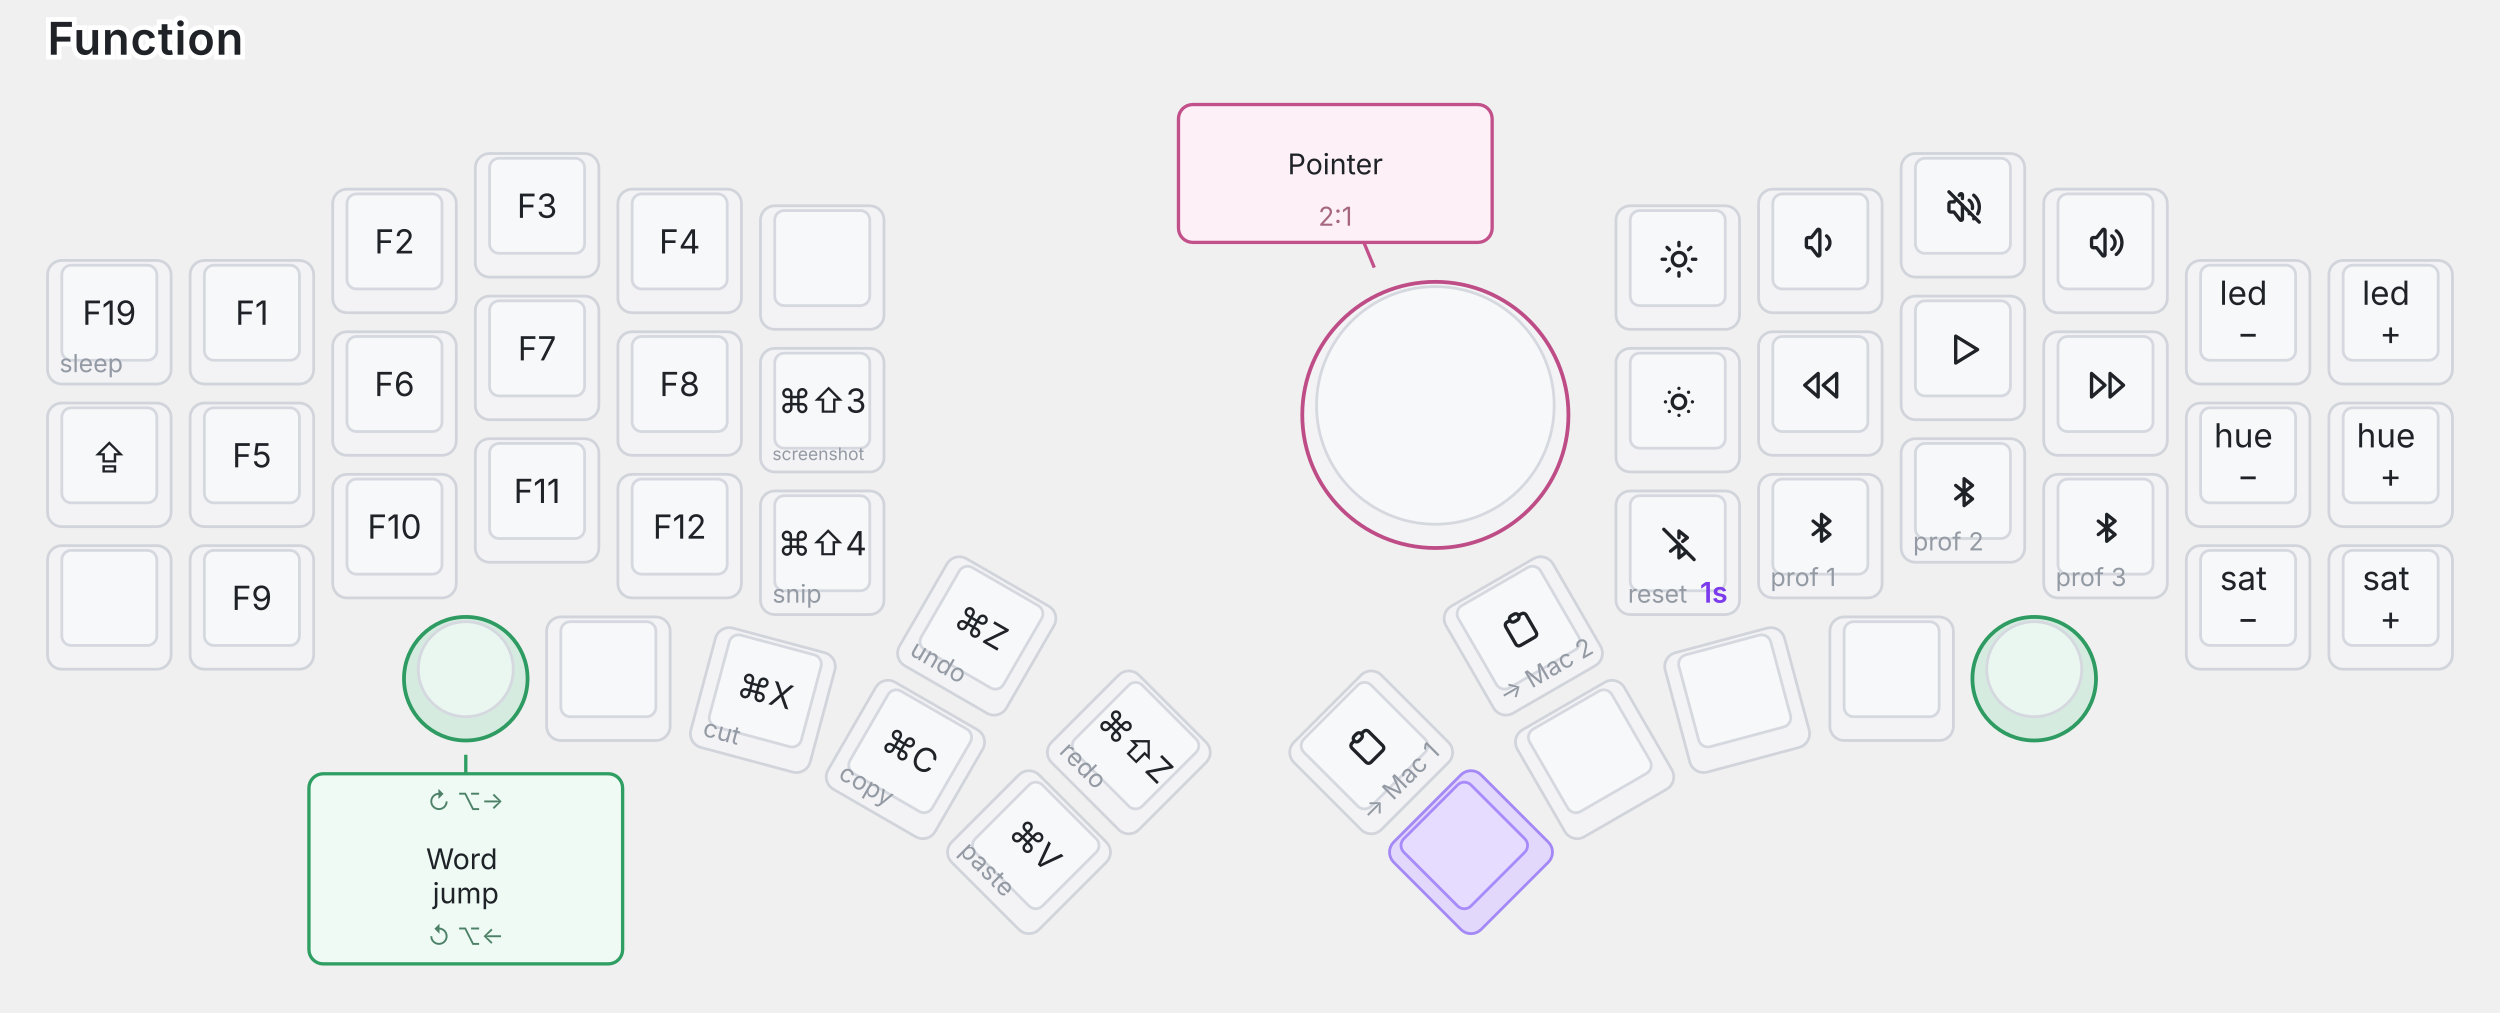
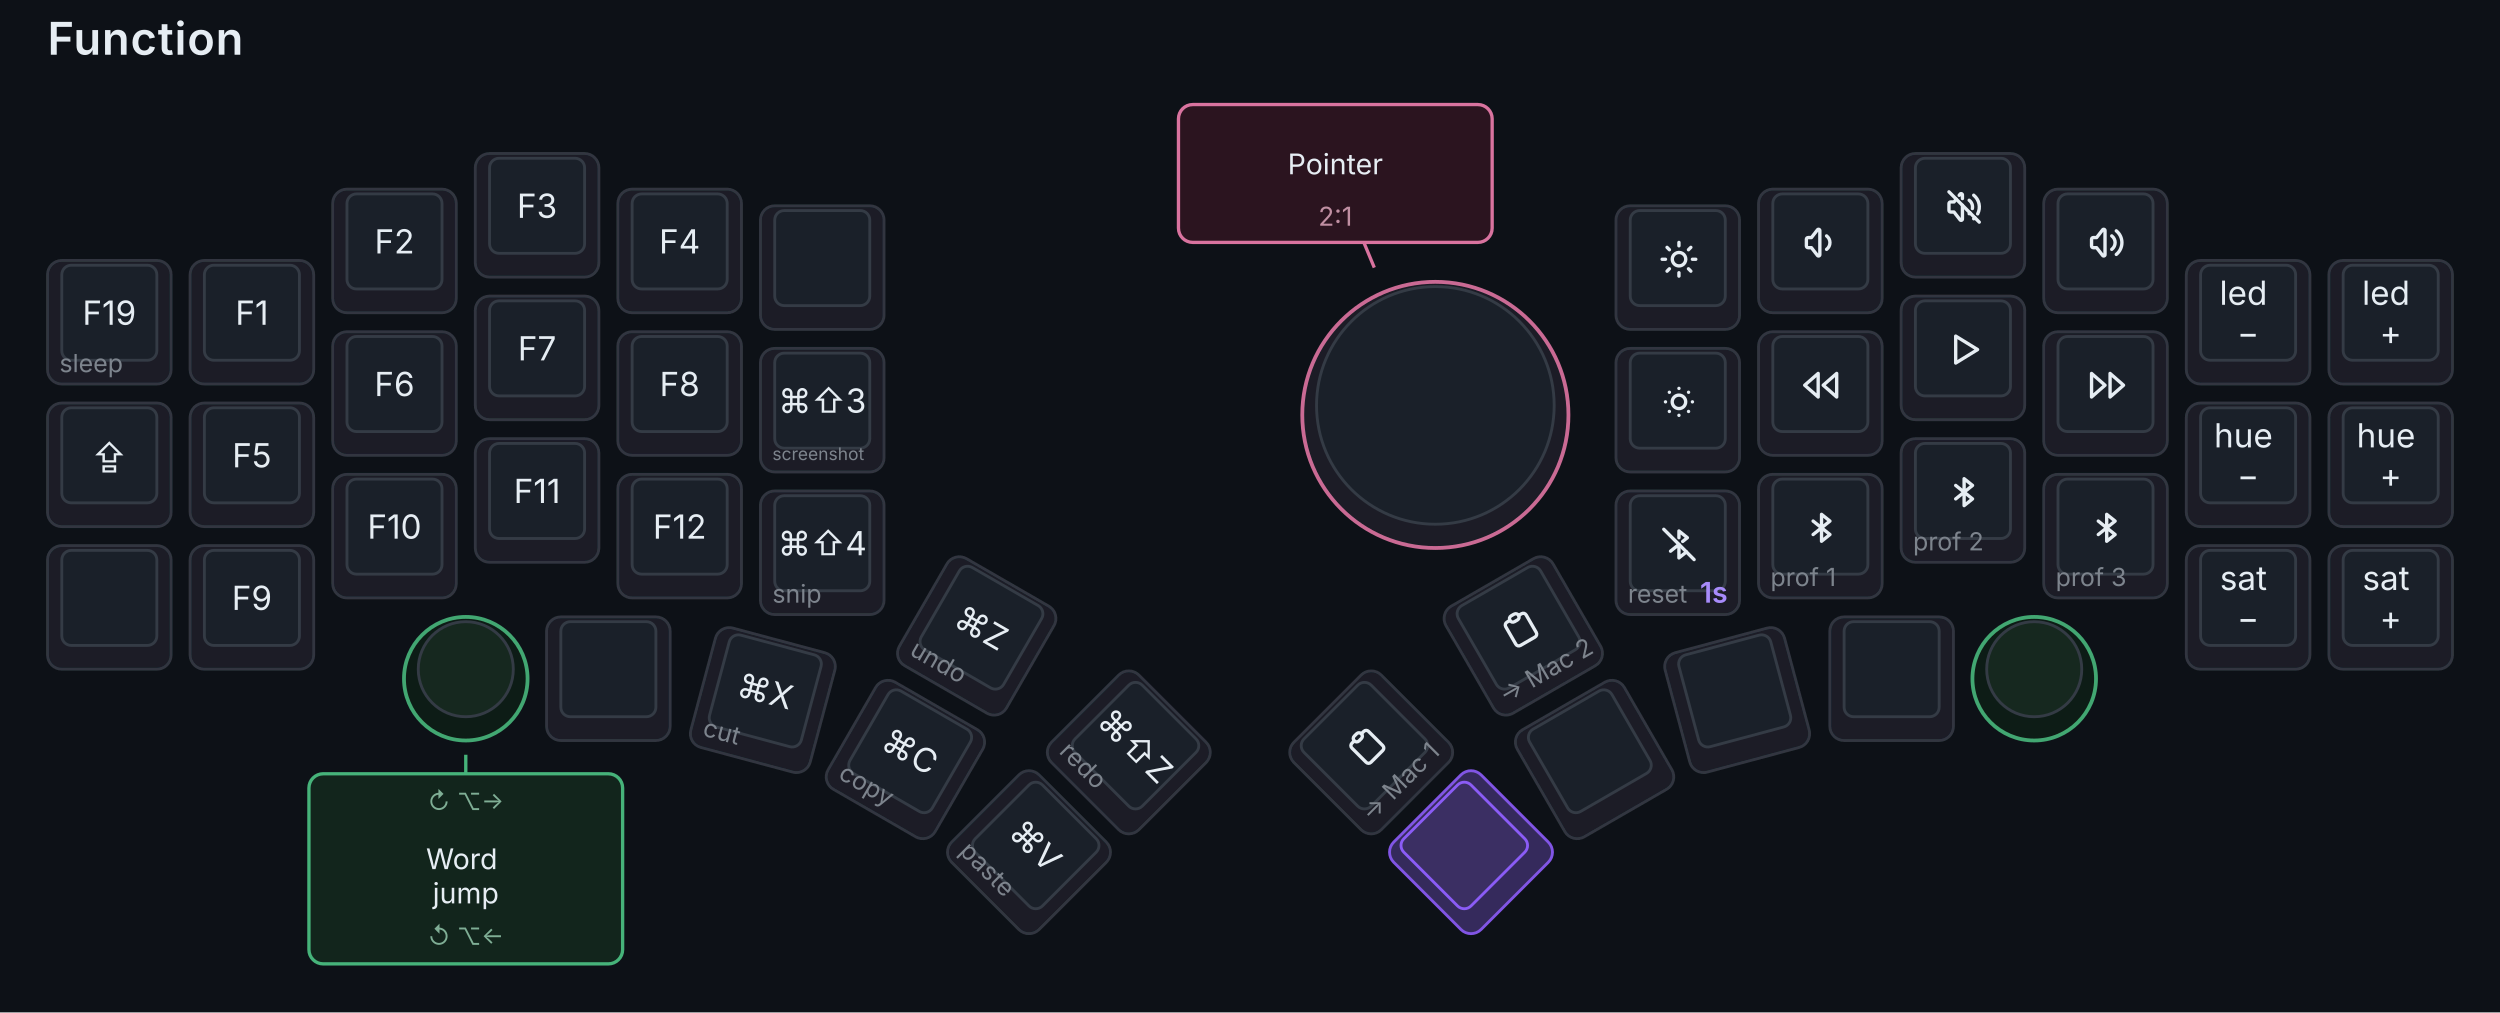
<svg xmlns="http://www.w3.org/2000/svg" width="1052" height="426" viewBox="0 0 1052 426" class="keymap">
  <defs />/* end glyphs */
<style>/* inherit to force styles through use tags */
svg path {
    fill: inherit;
}

/* font and background color specifications */
svg.keymap {
    font-family: SFMono-Regular,Consolas,Liberation Mono,Menlo,monospace;
    font-size: 14px;
    font-kerning: normal;
    text-rendering: optimizeLegibility;
    fill: #24292e;
}

/* default key styling */
rect.key {
    fill: #f6f8fa;
}

rect.key, rect.combo {
    stroke: #c9cccf;
    stroke-width: 1;
}

/* default key side styling, only used is draw_key_sides is set */
rect.side {
    filter: brightness(90%);
}

/* color accent for combo boxes */
rect.combo, rect.combo-separate {
    fill: #cdf;
}

/* color accent for held keys */
rect.held, rect.combo.held {
    fill: #fdd;
}

/* color accent for ghost (optional) keys */
rect.ghost, rect.combo.ghost {
    stroke-dasharray: 4, 4;
    stroke-width: 2;
}

text {
    text-anchor: middle;
    dominant-baseline: middle;
}

/* styling for layer labels */
text.label {
    font-weight: bold;
    text-anchor: start;
    stroke: white;
    stroke-width: 4;
    paint-order: stroke;
}

/* styling for optional footer */
text.footer {
    text-anchor: end;
    dominant-baseline: auto;
    stroke: white;
    stroke-width: 4;
    paint-order: stroke;
}

/* styling for combo tap, and key non-tap label text */
text.combo, text.hold, text.shifted, text.left, text.right, text.tl, text.tr, text.bl, text.br {
    font-size: 11px;
}

text.hold, text.bl, text.br {
    text-anchor: middle;
    dominant-baseline: auto;
}

text.shifted, text.tl, text.tr {
    text-anchor: middle;
    dominant-baseline: hanging;
}

text.left, text.tl, text.bl {
    text-anchor: start;
}

text.right, text.tr, text.br {
    text-anchor: end;
}

text.layer-activator {
    text-decoration: underline;
}

/* styling for hold/shifted label text in combo box */
text.combo.hold, text.combo.shifted, text.combo.left, text.combo.right {
    font-size: 8px;
}

/* lighter symbol for transparent keys */
text.trans {
    fill: #7b7e81;
}

/* styling for combo dendrons */
path.combo {
    stroke-width: 1;
    stroke: gray;
    fill: none;
}

/* Start Tabler Icons Cleanup */
/* cannot use height/width with glyphs */
.icon-tabler &gt; path {
    fill: inherit;
    stroke: inherit;
    stroke-width: 2;
}
/* hide tabler's default box */
.icon-tabler &gt; path[stroke="none"][fill="none"] {
    visibility: hidden;
}
/* End Tabler Icons Cleanup */

- @media (prefers-color-scheme: dark) {
svg.keymap { fill: #d1d6db; }
rect.key { fill: #3f4750; }
rect.key, rect.combo { stroke: #60666c; }
rect.combo, rect.combo-separate { fill: #1f3d7a; }
rect.held, rect.combo.held { fill: #854747; }
text.label, text.footer { stroke: black; }
text.trans { fill: #7e8184; }
path.combo { stroke: #7f7f7f; }

- }
svg.keymap {
  font-family: -apple-system, "SF Pro Text", "Segoe UI", Inter, Helvetica, Arial, sans-serif;
  font-size: 14px;
-   background-color: #ffffff;
-   fill: #1f2328;
-   color: #1f2328;  /* icon glyphs stroke with currentColor */
- }
- rect.key { fill: #f7f8fa; }
- rect.key, rect.combo { stroke: #d5d9df; stroke-width: 1.2; }
- rect.side { filter: brightness(96%); }
+   background-color: #0d1117;
+   fill: #e6edf3;
+   color: #e6edf3;  /* icon glyphs stroke with currentColor */
+ }
+ rect.backdrop { fill: #0d1117; }
+ rect.key { fill: #1a2029; }
+ rect.key, rect.combo { stroke: #343b45; stroke-width: 1.2; }
+ rect.side { filter: brightness(85%); }
/* thumb/layer keys that activate the drawn layer */
- rect.held, rect.combo.held { fill: #e6dcff; stroke: #a78bfa; }
+ rect.held, rect.combo.held { fill: #3b2f63; stroke: #8b5cf6; }
/* combos: one outline around the whole group of keys that triggers them,
   and a legend saying what it does over the keystroke it sends */
- path.combo-outline { stroke: #d99a07; stroke-width: 1.4; fill: none; }
- rect.combo { fill: #fdf6e3; stroke: #d99a07; stroke-width: 1.4; }
+ path.combo-outline { stroke: #e0a82e; stroke-width: 1.4; fill: none; }
+ rect.combo { fill: #2a2312; stroke: #e0a82e; stroke-width: 1.4; }
text.combo.tap { font-size: 12px; transform: translateY(-4px); }
- text.combo.hold { font-size: 11px; fill: #9a8347; transform: translateY(-5px); }
- path.combo-leader { stroke: #d99a07; stroke-width: 1.4; fill: none; }
+ text.combo.hold { font-size: 11px; fill: #b8a468; transform: translateY(-5px); }
+ path.combo-leader { stroke: #e0a82e; stroke-width: 1.4; fill: none; }
/* knobs get the same treatment as combos, in green */
- .knob rect.combo { fill: #eefaf3; stroke: #2f9e63; }
- path.combo-leader.knob { stroke: #2f9e63; }
+ .knob rect.combo { fill: #12251c; stroke: #46b37a; }
+ path.combo-leader.knob { stroke: #46b37a; }
/* the knob card is taller than combo_h, which is what positions these,
   so each line is pushed back out to its own edge */
- .knob text.combo.shifted { fill: #4c8168; font-size: 10px; transform: translateY(-5px); }
- .knob text.combo.hold { fill: #4c8168; font-size: 10px; font-weight: 400; transform: translateY(5px); }
+ .knob text.combo.shifted { fill: #7fae95; font-size: 10px; transform: translateY(-5px); }
+ .knob text.combo.hold { fill: #7fae95; font-size: 10px; font-weight: 400; transform: translateY(5px); }
.knob text.combo.tap { transform: translateY(3px); }
/* what a key does on hold, in the bottom-right corner ... */
- text.br { fill: #7c3aed; font-weight: 600; font-size: 12px; transform: translate(-3px, -3px); }
+ text.br { fill: #a78bfa; font-weight: 600; font-size: 12px; transform: translate(-3px, -3px); }
/* ... and what it is for, bottom-left */
- text.bl { fill: #939aa3; font-size: 10.5px; transform: translate(3px, -3px); }
+ text.bl { fill: #7d848d; font-size: 10.5px; transform: translate(3px, -3px); }
/* rotary encoders: round the keycap into a knob, and pull the clockwise /
   counter-clockwise legends off its edge */
- rect.encoder { rx: 50%; ry: 50%; fill: #e9f7f0; }
- rect.encoder.side { stroke: #2f9e63; stroke-width: 1.6; fill: #d9efe4; }
+ rect.encoder { rx: 50%; ry: 50%; fill: #16281f; }
+ rect.encoder.side { stroke: #46b37a; stroke-width: 1.6; fill: #101c15; }
/* the Cirque trackpad: not a key, drawn as its own round pad */
rect.trackpad { rx: 50%; ry: 50%; }
- rect.trackpad.side { stroke: #c2508a; stroke-width: 1.6; }
- .pad rect.combo { fill: #fdf0f6; stroke: #c2508a; }
- path.combo-leader.pad { stroke: #c2508a; }
- .pad text.combo.hold { fill: #a4677f; font-weight: 400; }
+ rect.trackpad.side { stroke: #d9739f; stroke-width: 1.6; }
+ .pad rect.combo { fill: #2b141f; stroke: #d9739f; }
+ path.combo-leader.pad { stroke: #d9739f; }
+ .pad text.combo.hold { fill: #c08fa2; font-weight: 400; }
/* note cards: a scheme shared by a group of keys, stated once beside them */
- .note rect.combo { fill: #eef3fd; stroke: #3b6fd4; }
- path.combo-outline.note, path.combo-leader.note { stroke: #3b6fd4; }
+ .note rect.combo { fill: #121d33; stroke: #5b8fe6; }
+ path.combo-outline.note, path.combo-leader.note { stroke: #5b8fe6; }
/* class rules, not text-anchor attributes: the sheet sets text-anchor on
   every `text` and a presentation attribute cannot outrank it */
.note text.note-title { font-size: 12.5px; font-weight: 600; letter-spacing: 0.01em; }
- .note text.note-label { font-size: 11.5px; fill: #5a6373; text-anchor: start; }
- .note text.note-chord { font-size: 11.5px; fill: #3b6fd4; font-weight: 600; text-anchor: end; }
+ .note text.note-label { font-size: 11.5px; fill: #98a2b3; text-anchor: start; }
+ .note text.note-chord { font-size: 11.5px; fill: #7dabf0; font-weight: 600; text-anchor: end; }
.note text.note-mark { font-size: 10px; text-anchor: middle; }
- .note text.note-mark.tap { fill: #3b6fd4; }
- .note text.note-mark.hold { fill: #7c3aed; }
- .note path.note-rule { stroke: #3b6fd4; stroke-width: 0.8; opacity: 0.35; }
- .note text.note-key { font-size: 10px; fill: #8a93a3; letter-spacing: 0.03em; }
+ .note text.note-mark.tap { fill: #7dabf0; }
+ .note text.note-mark.hold { fill: #a78bfa; }
+ .note path.note-rule { stroke: #7dabf0; stroke-width: 0.8; opacity: 0.35; }
+ .note text.note-key { font-size: 10px; fill: #6d7788; letter-spacing: 0.03em; }
text.encoder.shifted { transform: translateY(4px); }
text.encoder.hold { transform: translateY(-4px); }
- text.hold { fill: #7c3aed; font-weight: 600; }
- text.shifted { fill: #7c7f88; font-size: 10.5px; transform: translateY(3px); }
- text.trans { fill: #b9bec6; }
+ text.hold { fill: #a78bfa; font-weight: 600; }
+ text.shifted { fill: #8b929c; font-size: 10.5px; transform: translateY(3px); }
+ text.trans { fill: #4d545e; }
text.label { font-size: 19px; font-weight: 600; letter-spacing: 0.02em; }
- path.combo { stroke: #93c5fd; }
- @media (prefers-color-scheme: dark) {
-   svg.keymap { background-color: #0d1117; fill: #e6edf3; color: #e6edf3; }
-   rect.key { fill: #1a2029; }
-   rect.key, rect.combo { stroke: #343b45; }
-   rect.side { filter: brightness(85%); }
-   rect.held, rect.combo.held { fill: #3b2f63; stroke: #8b5cf6; }
-   path.combo-outline, path.combo-leader { stroke: #e0a82e; }
-   rect.combo { fill: #2a2312; stroke: #e0a82e; }
-   text.combo.hold { fill: #b8a468; }
-   .knob rect.combo { fill: #12251c; stroke: #46b37a; }
-   path.combo-leader.knob { stroke: #46b37a; }
-   rect.encoder { fill: #16281f; }
-   rect.encoder.side { stroke: #46b37a; fill: #101c15; }
-   rect.trackpad.side { stroke: #d9739f; }
-   .pad rect.combo { fill: #2b141f; stroke: #d9739f; }
-   path.combo-leader.pad { stroke: #d9739f; }
-   .pad text.combo.hold { fill: #c08fa2; }
-   .note rect.combo { fill: #121d33; stroke: #5b8fe6; }
-   path.combo-outline.note, path.combo-leader.note { stroke: #5b8fe6; }
-   .note text.note-label { fill: #98a2b3; }
-   .note text.note-chord, .note text.note-mark.tap { fill: #7dabf0; }
-   .note text.note-mark.hold { fill: #a78bfa; }
-   .note path.note-rule { stroke: #7dabf0; }
-   .note text.note-key { fill: #6d7788; }
-   .knob text.combo.shifted, .knob text.combo.hold { fill: #7fae95; }
-   text.br { fill: #a78bfa; }
-   text.bl { fill: #7d848d; }
-   text.hold { fill: #a78bfa; }
-   text.shifted { fill: #8b929c; }
-   text.trans { fill: #4d545e; }
-   text.label, text.footer { stroke: #0d1117; }
-   path.combo { stroke: #2f6fb0; }
- }
+ text.label, text.footer { stroke: #0d1117; }
+ path.combo { stroke: #2f6fb0; }
</style>
+   <rect class="backdrop" x="0" y="0" width="1052" height="426" />
  <g transform="translate(20, 0)" class="layer-Function">
    <text x="0" y="16" class="label" id="Function">Function</text>
    <g transform="translate(-4.0, 60.6)">
      <g transform="translate(30, 75)" class="key keypos-0">
        <rect rx="6" ry="6" x="-26" y="-26" width="52" height="52" class="key side" />
        <rect rx="4" ry="4" x="-20" y="-24" width="40" height="40" class="key" />
        <text x="0" y="-4" class="key tap">F19</text>
        <text x="-24" y="24" class="key bl">sleep</text>
      </g>
      <g transform="translate(90, 75)" class="key keypos-1">
        <rect rx="6" ry="6" x="-26" y="-26" width="52" height="52" class="key side" />
        <rect rx="4" ry="4" x="-20" y="-24" width="40" height="40" class="key" />
        <text x="0" y="-4" class="key tap">F1</text>
      </g>
      <g transform="translate(150, 45)" class="key keypos-2">
        <rect rx="6" ry="6" x="-26" y="-26" width="52" height="52" class="key side" />
        <rect rx="4" ry="4" x="-20" y="-24" width="40" height="40" class="key" />
        <text x="0" y="-4" class="key tap">F2</text>
      </g>
      <g transform="translate(210, 30)" class="key keypos-3">
        <rect rx="6" ry="6" x="-26" y="-26" width="52" height="52" class="key side" />
        <rect rx="4" ry="4" x="-20" y="-24" width="40" height="40" class="key" />
        <text x="0" y="-4" class="key tap">F3</text>
      </g>
      <g transform="translate(270, 45)" class="key keypos-4">
        <rect rx="6" ry="6" x="-26" y="-26" width="52" height="52" class="key side" />
        <rect rx="4" ry="4" x="-20" y="-24" width="40" height="40" class="key" />
        <text x="0" y="-4" class="key tap">F4</text>
      </g>
      <g transform="translate(330, 52)" class="key keypos-5">
        <rect rx="6" ry="6" x="-26" y="-26" width="52" height="52" class="key side" />
        <rect rx="4" ry="4" x="-20" y="-24" width="40" height="40" class="key" />
      </g>
      <g transform="translate(690, 52)" class="key keypos-6">
        <rect rx="6" ry="6" x="-26" y="-26" width="52" height="52" class="key side" />
        <rect rx="4" ry="4" x="-20" y="-24" width="40" height="40" class="key" />
        <g transform="translate(-8, -12) scale(0.7083)" class="key tap glyph tabler:sun-high" fill="none" stroke="currentColor" stroke-width="2" stroke-linecap="round" stroke-linejoin="round">
          <path stroke="none" d="M0 0h24v24H0z" fill="none" />
          <path d="M14.828 14.828a4 4 0 1 0 -5.656 -5.656a4 4 0 0 0 5.656 5.656" />
          <path d="M6.343 17.657l-1.414 1.414" />
          <path d="M6.343 6.343l-1.414 -1.414" />
          <path d="M17.657 6.343l1.414 -1.414" />
          <path d="M17.657 17.657l1.414 1.414" />
          <path d="M4 12h-2" />
          <path d="M12 4v-2" />
          <path d="M20 12h2" />
          <path d="M12 20v2" />
        </g>
      </g>
      <g transform="translate(750, 45)" class="key keypos-7">
        <rect rx="6" ry="6" x="-26" y="-26" width="52" height="52" class="key side" />
        <rect rx="4" ry="4" x="-20" y="-24" width="40" height="40" class="key" />
        <g transform="translate(-8, -12) scale(0.7083)" class="key tap glyph tabler:volume-2" fill="none" stroke="currentColor" stroke-width="2" stroke-linecap="round" stroke-linejoin="round">
          <path stroke="none" d="M0 0h24v24H0z" fill="none" />
          <path d="M15 8a5 5 0 0 1 0 8" />
          <path d="M6 15h-2a1 1 0 0 1 -1 -1v-4a1 1 0 0 1 1 -1h2l3.5 -4.5a.8 .8 0 0 1 1.5 .5v14a.8 .8 0 0 1 -1.5 .5l-3.5 -4.5" />
        </g>
      </g>
      <g transform="translate(810, 30)" class="key keypos-8">
        <rect rx="6" ry="6" x="-26" y="-26" width="52" height="52" class="key side" />
        <rect rx="4" ry="4" x="-20" y="-24" width="40" height="40" class="key" />
        <g transform="translate(-8, -12) scale(0.7083)" class="key tap glyph tabler:volume-off" fill="none" stroke="currentColor" stroke-width="2" stroke-linecap="round" stroke-linejoin="round">
          <path stroke="none" d="M0 0h24v24H0z" fill="none" />
          <path d="M15 8a5 5 0 0 1 1.912 4.934m-1.377 2.602a5 5 0 0 1 -.535 .464" />
          <path d="M17.7 5a9 9 0 0 1 2.362 11.086m-1.676 2.299a9 9 0 0 1 -.686 .615" />
          <path d="M9.069 5.054l.431 -.554a.8 .8 0 0 1 1.5 .5v2m0 4v8a.8 .8 0 0 1 -1.5 .5l-3.5 -4.5h-2a1 1 0 0 1 -1 -1v-4a1 1 0 0 1 1 -1h2l1.294 -1.664" />
          <path d="M3 3l18 18" />
        </g>
      </g>
      <g transform="translate(870, 45)" class="key keypos-9">
        <rect rx="6" ry="6" x="-26" y="-26" width="52" height="52" class="key side" />
        <rect rx="4" ry="4" x="-20" y="-24" width="40" height="40" class="key" />
        <g transform="translate(-8, -12) scale(0.7083)" class="key tap glyph tabler:volume" fill="none" stroke="currentColor" stroke-width="2" stroke-linecap="round" stroke-linejoin="round">
          <path stroke="none" d="M0 0h24v24H0z" fill="none" />
          <path d="M15 8a5 5 0 0 1 0 8" />
          <path d="M17.7 5a9 9 0 0 1 0 14" />
          <path d="M6 15h-2a1 1 0 0 1 -1 -1v-4a1 1 0 0 1 1 -1h2l3.5 -4.5a.8 .8 0 0 1 1.5 .5v14a.8 .8 0 0 1 -1.5 .5l-3.5 -4.5" />
        </g>
      </g>
      <g transform="translate(930, 75)" class="key keypos-10">
        <rect rx="6" ry="6" x="-26" y="-26" width="52" height="52" class="key side" />
        <rect rx="4" ry="4" x="-20" y="-24" width="40" height="40" class="key" />
        <text x="0" y="-4" class="key tap">
          <tspan x="0" dy="-0.6em">led</tspan>
          <tspan x="0" dy="1.2em">−</tspan>
        </text>
      </g>
      <g transform="translate(990, 75)" class="key keypos-11">
        <rect rx="6" ry="6" x="-26" y="-26" width="52" height="52" class="key side" />
        <rect rx="4" ry="4" x="-20" y="-24" width="40" height="40" class="key" />
        <text x="0" y="-4" class="key tap">
          <tspan x="0" dy="-0.6em">led</tspan>
          <tspan x="0" dy="1.2em">+</tspan>
        </text>
      </g>
      <g transform="translate(30, 135)" class="key keypos-12">
        <rect rx="6" ry="6" x="-26" y="-26" width="52" height="52" class="key side" />
        <rect rx="4" ry="4" x="-20" y="-24" width="40" height="40" class="key" />
        <text x="0" y="-4" class="key tap">⇪</text>
      </g>
      <g transform="translate(90, 135)" class="key keypos-13">
        <rect rx="6" ry="6" x="-26" y="-26" width="52" height="52" class="key side" />
        <rect rx="4" ry="4" x="-20" y="-24" width="40" height="40" class="key" />
        <text x="0" y="-4" class="key tap">F5</text>
      </g>
      <g transform="translate(150, 105)" class="key keypos-14">
        <rect rx="6" ry="6" x="-26" y="-26" width="52" height="52" class="key side" />
        <rect rx="4" ry="4" x="-20" y="-24" width="40" height="40" class="key" />
        <text x="0" y="-4" class="key tap">F6</text>
      </g>
      <g transform="translate(210, 90)" class="key keypos-15">
        <rect rx="6" ry="6" x="-26" y="-26" width="52" height="52" class="key side" />
        <rect rx="4" ry="4" x="-20" y="-24" width="40" height="40" class="key" />
        <text x="0" y="-4" class="key tap">F7</text>
      </g>
      <g transform="translate(270, 105)" class="key keypos-16">
        <rect rx="6" ry="6" x="-26" y="-26" width="52" height="52" class="key side" />
        <rect rx="4" ry="4" x="-20" y="-24" width="40" height="40" class="key" />
        <text x="0" y="-4" class="key tap">F8</text>
      </g>
      <g transform="translate(330, 112)" class="key keypos-17">
        <rect rx="6" ry="6" x="-26" y="-26" width="52" height="52" class="key side" />
        <rect rx="4" ry="4" x="-20" y="-24" width="40" height="40" class="key" />
        <text x="0" y="-4" class="key tap">⌘⇧3</text>
        <text x="-24" y="24" class="key bl">
          <tspan style="font-size: 70%">screenshot</tspan>
        </text>
      </g>
      <g transform="translate(690, 112)" class="key keypos-18">
        <rect rx="6" ry="6" x="-26" y="-26" width="52" height="52" class="key side" />
        <rect rx="4" ry="4" x="-20" y="-24" width="40" height="40" class="key" />
        <g transform="translate(-8, -12) scale(0.7083)" class="key tap glyph tabler:sun-low" fill="none" stroke="currentColor" stroke-width="2" stroke-linecap="round" stroke-linejoin="round">
          <path stroke="none" d="M0 0h24v24H0z" fill="none" />
          <path d="M8 12a4 4 0 1 0 8 0a4 4 0 1 0 -8 0" />
          <path d="M4 12h.01" />
          <path d="M12 4v.01" />
          <path d="M20 12h.01" />
          <path d="M12 20v.01" />
          <path d="M6.31 6.31l-.01 -.01" />
          <path d="M17.71 6.31l-.01 -.01" />
          <path d="M17.7 17.7l.01 .01" />
          <path d="M6.3 17.7l.01 .01" />
        </g>
      </g>
      <g transform="translate(750, 105)" class="key keypos-19">
        <rect rx="6" ry="6" x="-26" y="-26" width="52" height="52" class="key side" />
        <rect rx="4" ry="4" x="-20" y="-24" width="40" height="40" class="key" />
        <g transform="translate(-8, -12) scale(0.7083)" class="key tap glyph tabler:player-track-prev" fill="none" stroke="currentColor" stroke-width="2" stroke-linecap="round" stroke-linejoin="round">
          <path stroke="none" d="M0 0h24v24H0z" fill="none" />
          <path d="M21 5v14l-8 -7l8 -7" />
          <path d="M10 5v14l-8 -7l8 -7" />
        </g>
      </g>
      <g transform="translate(810, 90)" class="key keypos-20">
        <rect rx="6" ry="6" x="-26" y="-26" width="52" height="52" class="key side" />
        <rect rx="4" ry="4" x="-20" y="-24" width="40" height="40" class="key" />
        <g transform="translate(-8, -12) scale(0.7083)" class="key tap glyph tabler:player-play" fill="none" stroke="currentColor" stroke-width="2" stroke-linecap="round" stroke-linejoin="round">
          <path stroke="none" d="M0 0h24v24H0z" fill="none" />
          <path d="M7 4v16l13 -8l-13 -8" />
        </g>
      </g>
      <g transform="translate(870, 105)" class="key keypos-21">
        <rect rx="6" ry="6" x="-26" y="-26" width="52" height="52" class="key side" />
        <rect rx="4" ry="4" x="-20" y="-24" width="40" height="40" class="key" />
        <g transform="translate(-8, -12) scale(0.7083)" class="key tap glyph tabler:player-track-next" fill="none" stroke="currentColor" stroke-width="2" stroke-linecap="round" stroke-linejoin="round">
          <path stroke="none" d="M0 0h24v24H0z" fill="none" />
          <path d="M3 5v14l8 -7l-8 -7" />
          <path d="M14 5v14l8 -7l-8 -7" />
        </g>
      </g>
      <g transform="translate(930, 135)" class="key keypos-22">
        <rect rx="6" ry="6" x="-26" y="-26" width="52" height="52" class="key side" />
        <rect rx="4" ry="4" x="-20" y="-24" width="40" height="40" class="key" />
        <text x="0" y="-4" class="key tap">
          <tspan x="0" dy="-0.6em">hue</tspan>
          <tspan x="0" dy="1.2em">−</tspan>
        </text>
      </g>
      <g transform="translate(990, 135)" class="key keypos-23">
        <rect rx="6" ry="6" x="-26" y="-26" width="52" height="52" class="key side" />
        <rect rx="4" ry="4" x="-20" y="-24" width="40" height="40" class="key" />
        <text x="0" y="-4" class="key tap">
          <tspan x="0" dy="-0.6em">hue</tspan>
          <tspan x="0" dy="1.2em">+</tspan>
        </text>
      </g>
      <g transform="translate(30, 195)" class="key keypos-24">
        <rect rx="6" ry="6" x="-26" y="-26" width="52" height="52" class="key side" />
        <rect rx="4" ry="4" x="-20" y="-24" width="40" height="40" class="key" />
      </g>
      <g transform="translate(90, 195)" class="key keypos-25">
        <rect rx="6" ry="6" x="-26" y="-26" width="52" height="52" class="key side" />
        <rect rx="4" ry="4" x="-20" y="-24" width="40" height="40" class="key" />
        <text x="0" y="-4" class="key tap">F9</text>
      </g>
      <g transform="translate(150, 165)" class="key keypos-26">
        <rect rx="6" ry="6" x="-26" y="-26" width="52" height="52" class="key side" />
        <rect rx="4" ry="4" x="-20" y="-24" width="40" height="40" class="key" />
        <text x="0" y="-4" class="key tap">F10</text>
      </g>
      <g transform="translate(210, 150)" class="key keypos-27">
        <rect rx="6" ry="6" x="-26" y="-26" width="52" height="52" class="key side" />
        <rect rx="4" ry="4" x="-20" y="-24" width="40" height="40" class="key" />
        <text x="0" y="-4" class="key tap">F11</text>
      </g>
      <g transform="translate(270, 165)" class="key keypos-28">
        <rect rx="6" ry="6" x="-26" y="-26" width="52" height="52" class="key side" />
        <rect rx="4" ry="4" x="-20" y="-24" width="40" height="40" class="key" />
        <text x="0" y="-4" class="key tap">F12</text>
      </g>
      <g transform="translate(330, 172)" class="key keypos-29">
        <rect rx="6" ry="6" x="-26" y="-26" width="52" height="52" class="key side" />
        <rect rx="4" ry="4" x="-20" y="-24" width="40" height="40" class="key" />
        <text x="0" y="-4" class="key tap">⌘⇧4</text>
        <text x="-24" y="24" class="key bl">snip</text>
      </g>
      <g transform="translate(395, 207) rotate(30.0)" class="key keypos-30">
        <rect rx="6" ry="6" x="-26" y="-26" width="52" height="52" class="key side" />
        <rect rx="4" ry="4" x="-20" y="-24" width="40" height="40" class="key" />
        <text x="0" y="-4" class="key tap">⌘Z</text>
        <text x="-24" y="24" class="key bl">undo</text>
      </g>
      <g transform="translate(459, 256) rotate(45.0)" class="key keypos-31">
        <rect rx="6" ry="6" x="-26" y="-26" width="52" height="52" class="key side" />
        <rect rx="4" ry="4" x="-20" y="-24" width="40" height="40" class="key" />
        <text x="0" y="-4" class="key tap">⌘⇧Z</text>
        <text x="-24" y="24" class="key bl">redo</text>
      </g>
      <g transform="translate(561, 256) rotate(-45.0)" class="key keypos-32">
        <rect rx="6" ry="6" x="-26" y="-26" width="52" height="52" class="key side" />
        <rect rx="4" ry="4" x="-20" y="-24" width="40" height="40" class="key" />
        <g transform="translate(-8, -12) scale(0.7083)" class="key tap glyph tabler:clipboard" fill="none" stroke="currentColor" stroke-width="2" stroke-linecap="round" stroke-linejoin="round">
          <path stroke="none" d="M0 0h24v24H0z" fill="none" />
          <path d="M9 5h-2a2 2 0 0 0 -2 2v12a2 2 0 0 0 2 2h10a2 2 0 0 0 2 -2v-12a2 2 0 0 0 -2 -2h-2" />
          <path d="M9 5a2 2 0 0 1 2 -2h2a2 2 0 0 1 2 2a2 2 0 0 1 -2 2h-2a2 2 0 0 1 -2 -2" />
        </g>
        <text x="-24" y="24" class="key bl">→ Mac 1</text>
      </g>
      <g transform="translate(625, 207) rotate(-30.0)" class="key keypos-33">
        <rect rx="6" ry="6" x="-26" y="-26" width="52" height="52" class="key side" />
        <rect rx="4" ry="4" x="-20" y="-24" width="40" height="40" class="key" />
        <g transform="translate(-8, -12) scale(0.7083)" class="key tap glyph tabler:clipboard" fill="none" stroke="currentColor" stroke-width="2" stroke-linecap="round" stroke-linejoin="round">
          <path stroke="none" d="M0 0h24v24H0z" fill="none" />
          <path d="M9 5h-2a2 2 0 0 0 -2 2v12a2 2 0 0 0 2 2h10a2 2 0 0 0 2 -2v-12a2 2 0 0 0 -2 -2h-2" />
          <path d="M9 5a2 2 0 0 1 2 -2h2a2 2 0 0 1 2 2a2 2 0 0 1 -2 2h-2a2 2 0 0 1 -2 -2" />
        </g>
        <text x="-24" y="24" class="key bl">→ Mac 2</text>
      </g>
      <g transform="translate(690, 172)" class="key keypos-34">
        <rect rx="6" ry="6" x="-26" y="-26" width="52" height="52" class="key side" />
        <rect rx="4" ry="4" x="-20" y="-24" width="40" height="40" class="key" />
        <g transform="translate(-8, -12) scale(0.7083)" class="key tap glyph tabler:bluetooth-off" fill="none" stroke="currentColor" stroke-width="2" stroke-linecap="round" stroke-linejoin="round">
          <path stroke="none" d="M0 0h24v24H0z" fill="none" />
          <path d="M3 3l18 18" />
          <path d="M16.438 16.45l-4.438 3.55v-8m0 -4v-4l5 4l-2.776 2.22m-2.222 1.779l-5 4" />
        </g>
        <text x="-24" y="24" class="key bl">reset</text>
        <text x="24" y="24" class="key br">1s</text>
      </g>
      <g transform="translate(750, 165)" class="key keypos-35">
        <rect rx="6" ry="6" x="-26" y="-26" width="52" height="52" class="key side" />
        <rect rx="4" ry="4" x="-20" y="-24" width="40" height="40" class="key" />
        <g transform="translate(-8, -12) scale(0.7083)" class="key tap glyph tabler:bluetooth" fill="none" stroke="currentColor" stroke-width="2" stroke-linecap="round" stroke-linejoin="round">
          <path stroke="none" d="M0 0h24v24H0z" fill="none" />
          <path d="M7 8l10 8l-5 4l0 -16l5 4l-10 8" />
        </g>
        <text x="-24" y="24" class="key bl">prof 1</text>
      </g>
      <g transform="translate(810, 150)" class="key keypos-36">
        <rect rx="6" ry="6" x="-26" y="-26" width="52" height="52" class="key side" />
        <rect rx="4" ry="4" x="-20" y="-24" width="40" height="40" class="key" />
        <g transform="translate(-8, -12) scale(0.7083)" class="key tap glyph tabler:bluetooth" fill="none" stroke="currentColor" stroke-width="2" stroke-linecap="round" stroke-linejoin="round">
          <path stroke="none" d="M0 0h24v24H0z" fill="none" />
          <path d="M7 8l10 8l-5 4l0 -16l5 4l-10 8" />
        </g>
        <text x="-24" y="24" class="key bl">prof 2</text>
      </g>
      <g transform="translate(870, 165)" class="key keypos-37">
        <rect rx="6" ry="6" x="-26" y="-26" width="52" height="52" class="key side" />
        <rect rx="4" ry="4" x="-20" y="-24" width="40" height="40" class="key" />
        <g transform="translate(-8, -12) scale(0.7083)" class="key tap glyph tabler:bluetooth" fill="none" stroke="currentColor" stroke-width="2" stroke-linecap="round" stroke-linejoin="round">
          <path stroke="none" d="M0 0h24v24H0z" fill="none" />
          <path d="M7 8l10 8l-5 4l0 -16l5 4l-10 8" />
        </g>
        <text x="-24" y="24" class="key bl">prof 3</text>
      </g>
      <g transform="translate(930, 195)" class="key keypos-38">
        <rect rx="6" ry="6" x="-26" y="-26" width="52" height="52" class="key side" />
        <rect rx="4" ry="4" x="-20" y="-24" width="40" height="40" class="key" />
        <text x="0" y="-4" class="key tap">
          <tspan x="0" dy="-0.6em">sat</tspan>
          <tspan x="0" dy="1.2em">−</tspan>
        </text>
      </g>
      <g transform="translate(990, 195)" class="key keypos-39">
        <rect rx="6" ry="6" x="-26" y="-26" width="52" height="52" class="key side" />
        <rect rx="4" ry="4" x="-20" y="-24" width="40" height="40" class="key" />
        <text x="0" y="-4" class="key tap">
          <tspan x="0" dy="-0.6em">sat</tspan>
          <tspan x="0" dy="1.2em">+</tspan>
        </text>
      </g>
      <g transform="translate(180, 225)" class="key encoder keypos-40">
        <rect rx="6" ry="6" x="-26" y="-26" width="52" height="52" class="key encoder side" />
        <rect rx="4" ry="4" x="-20" y="-24" width="40" height="40" class="key encoder" />
      </g>
      <g transform="translate(240, 225)" class="key keypos-41">
        <rect rx="6" ry="6" x="-26" y="-26" width="52" height="52" class="key side" />
        <rect rx="4" ry="4" x="-20" y="-24" width="40" height="40" class="key" />
      </g>
      <g transform="translate(305, 234) rotate(15.0)" class="key keypos-42">
        <rect rx="6" ry="6" x="-26" y="-26" width="52" height="52" class="key side" />
        <rect rx="4" ry="4" x="-20" y="-24" width="40" height="40" class="key" />
        <text x="0" y="-4" class="key tap">⌘X</text>
        <text x="-24" y="24" class="key bl">cut</text>
      </g>
      <g transform="translate(365, 259) rotate(30.0)" class="key keypos-43">
        <rect rx="6" ry="6" x="-26" y="-26" width="52" height="52" class="key side" />
        <rect rx="4" ry="4" x="-20" y="-24" width="40" height="40" class="key" />
        <text x="0" y="-4" class="key tap">⌘C</text>
        <text x="-24" y="24" class="key bl">copy</text>
      </g>
      <g transform="translate(417, 298) rotate(45.0)" class="key keypos-44">
        <rect rx="6" ry="6" x="-26" y="-26" width="52" height="52" class="key side" />
        <rect rx="4" ry="4" x="-20" y="-24" width="40" height="40" class="key" />
        <text x="0" y="-4" class="key tap">⌘V</text>
        <text x="-24" y="24" class="key bl">paste</text>
      </g>
      <g transform="translate(603, 298) rotate(-45.0)" class="key held keypos-45">
        <rect rx="6" ry="6" x="-26" y="-26" width="52" height="52" class="key held side" />
        <rect rx="4" ry="4" x="-20" y="-24" width="40" height="40" class="key held" />
      </g>
      <g transform="translate(655, 259) rotate(-30.0)" class="key keypos-46">
        <rect rx="6" ry="6" x="-26" y="-26" width="52" height="52" class="key side" />
        <rect rx="4" ry="4" x="-20" y="-24" width="40" height="40" class="key" />
      </g>
      <g transform="translate(715, 234) rotate(-15.0)" class="key keypos-47">
        <rect rx="6" ry="6" x="-26" y="-26" width="52" height="52" class="key side" />
        <rect rx="4" ry="4" x="-20" y="-24" width="40" height="40" class="key" />
      </g>
      <g transform="translate(780, 225)" class="key keypos-48">
        <rect rx="6" ry="6" x="-26" y="-26" width="52" height="52" class="key side" />
        <rect rx="4" ry="4" x="-20" y="-24" width="40" height="40" class="key" />
      </g>
      <g transform="translate(840, 225)" class="key encoder keypos-49">
        <rect rx="6" ry="6" x="-26" y="-26" width="52" height="52" class="key encoder side" />
        <rect rx="4" ry="4" x="-20" y="-24" width="40" height="40" class="key encoder" />
      </g>
      <g transform="translate(588, 114)" class="key trackpad keypos-50">
        <rect rx="6" ry="6" x="-56" y="-56" width="112" height="112" class="key trackpad side" />
        <rect rx="4" ry="4" x="-50" y="-54" width="100" height="100" class="key trackpad" />
      </g>
      <path d="M180.0,265.0 L180.0,257.0" class="combo-leader knob" />
      <path d="M557.9,41.4 L562.3,52.0" class="combo-leader pad" />
      <g class="combo knob combopos-0" transform="translate(0.0,80.0)">
        <rect rx="6" ry="6" x="114" y="185" width="132" height="80" class="combo knob" />
        <text x="180" y="225" class="combo knob tap">
          <tspan x="180" dy="-0.6em">Word</tspan>
          <tspan x="180" dy="1.2em">jump</tspan>
        </text>
        <text x="180" y="252" class="combo knob hold">↺ ⌥←</text>
        <text x="180" y="198" class="combo knob shifted">↻ ⌥→</text>
      </g>
      <g class="combo pad combopos-1" transform="translate(-42.1,-101.6)">
        <rect rx="6" ry="6" x="522" y="85" width="132" height="58" class="combo pad" />
        <text x="588" y="114" class="combo pad tap">Pointer</text>
        <text x="588" y="141" class="combo pad hold">2:1</text>
      </g>
    </g>
  </g>
</svg>
